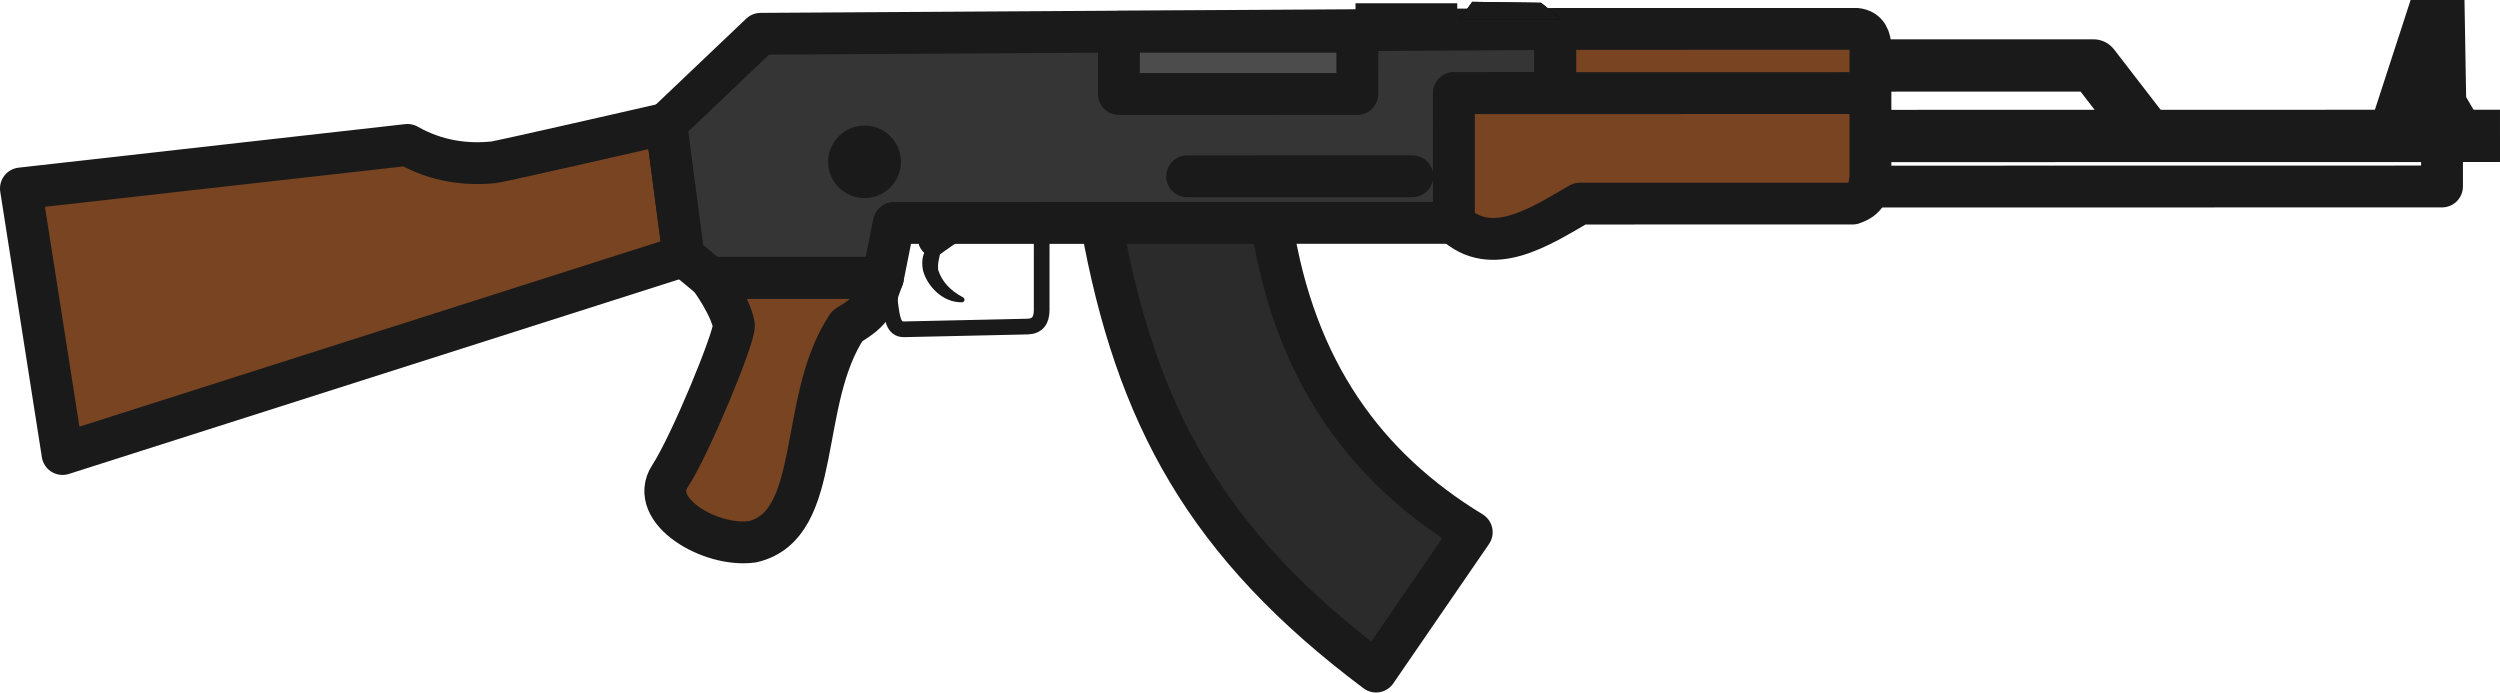
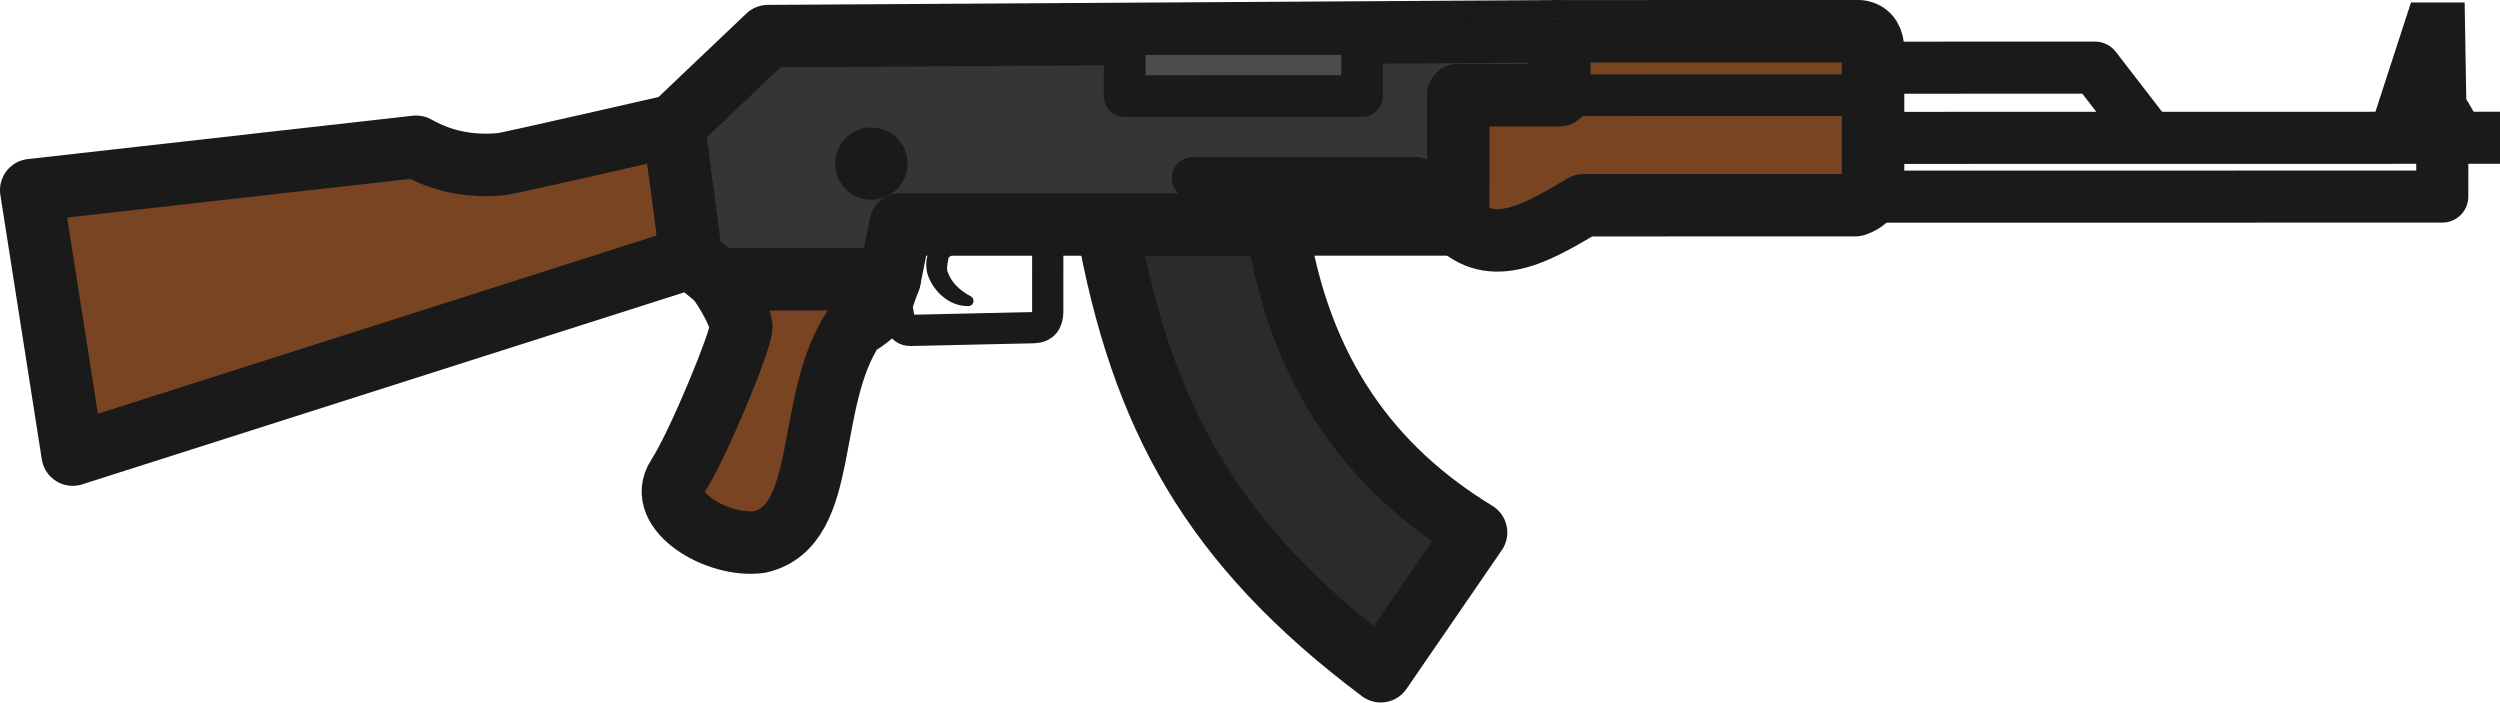
- <svg xmlns="http://www.w3.org/2000/svg" width="478.124" height="132.434" viewBox="0 0 126.504 35.04" version="1.1" id="svg8" xml:space="preserve">
+ <svg xmlns="http://www.w3.org/2000/svg" width="480.124" height="134.907" viewBox="0 0 127.033 35.694" version="1.1" id="svg8" xml:space="preserve">
  <defs id="defs2" />
-   <path id="path858" d="m 64.347,11.281 c 1.156,7.533 4.791,12.4 10.126,15.65 l -4.843,7.051 C 61.031,27.539 57.477,21.024 55.729,11.282 Z" style="fill:#2b2b2b;fill-opacity:1;stroke:#1a1a1a;stroke-width:2.117;stroke-linecap:butt;stroke-linejoin:round;stroke-miterlimit:4;stroke-dasharray:none;stroke-opacity:1" />
-   <path id="path860" d="m 33.902,24.093 c 1.047,-1.601 3.234,-6.936 3.237,-7.624 -0.17,-0.994 -1.213,-2.411 -1.213,-2.411 l 8.748,-0.002 c -0.495,1.315 -0.394,1.595 -1.799,2.436 -2.549,3.801 -1.193,10.091 -4.806,10.923 -2.128,0.293 -5.304,-1.583 -4.167,-3.322 z" style="fill:#784421;fill-opacity:1;stroke:#1a1a1a;stroke-width:2.117;stroke-linecap:butt;stroke-linejoin:round;stroke-miterlimit:4;stroke-dasharray:none;stroke-opacity:1" />
-   <path id="path862" d="m 45.037,15.292 c 0.106,0.82 0.166,1.383 0.711,1.371 l 6.251,-0.138 c 0.512,-0.018 0.708,-0.33 0.711,-0.823 l 6.66e-4,-3.976 -7.672,0.001 z" style="fill:none;stroke:#1a1a1a;stroke-width:0.794;stroke-linecap:butt;stroke-linejoin:round;stroke-miterlimit:4;stroke-dasharray:none;stroke-opacity:1" />
-   <path id="path864" d="m 46.689,11.883 2.07,0.001 c -0.474,0.32 -0.95,0.64 -1.31,0.908 0,0 -0.189,0.648 -0.087,0.949 0.207,0.61 0.639,1.063 1.311,1.424 -0.926,0.017 -1.652,-0.797 -1.84,-1.515 -0.114,-0.598 0.099,-0.878 0.099,-0.878 -0.463,-0.416 -0.317,-0.641 -0.243,-0.888 z" style="fill:#1a1a1a;fill-opacity:1;stroke:#1a1a1a;stroke-width:0.265px;stroke-linecap:round;stroke-linejoin:round;stroke-opacity:1" />
-   <path id="path866" d="m 33.709,6.256 c 0,0 -8.372,1.92 -8.727,1.956 -1.349,0.138 -2.869,-0.03 -4.363,-0.879 L 1.058,9.536 3.164,22.974 34.59,12.951 Z" style="fill:#784421;fill-opacity:1;stroke:#1a1a1a;stroke-width:2.117;stroke-linecap:butt;stroke-linejoin:round;stroke-miterlimit:4;stroke-dasharray:none;stroke-opacity:1" />
-   <path id="path868" d="M 35.926,14.058 34.59,12.951 33.709,6.256 38.49,1.71 78.701,1.465 l -5.44e-4,3.248 -5.13,8.54e-4 -0.001,6.565 -8.458,0.001 -19.881,0.003 -0.555,2.773 z" style="fill:#353535;fill-opacity:1;stroke:#1a1a1a;stroke-width:2.117;stroke-linecap:butt;stroke-linejoin:round;stroke-miterlimit:4;stroke-dasharray:none;stroke-opacity:1" />
-   <path id="path870" d="m 73.57,4.714 -0.001,6.565 c 1.911,1.798 4.326,0.212 6.379,-0.977 l 13.797,-0.002 c 0.686,-0.236 0.841,-0.626 0.902,-1.348 l 8.63e-4,-6.557 c -0.01,-0.431 -0.15,-0.873 -0.711,-0.933 l -15.235,0.002 -5.43e-4,3.248 z" style="fill:#784421;fill-opacity:1;stroke:#1a1a1a;stroke-width:2.117;stroke-linecap:butt;stroke-linejoin:round;stroke-miterlimit:4;stroke-dasharray:none;stroke-opacity:1" />
-   <path id="path872" d="m 95.01,6.881 31.494,-0.005" style="fill:none;stroke:#1a1a1a;stroke-width:2.646;stroke-linecap:butt;stroke-linejoin:miter;stroke-miterlimit:4;stroke-dasharray:none;stroke-opacity:1" />
-   <path id="path874" d="m 122.077,0.133 2.5,-4.167e-4 0.082,4.815 0.584,1.002 -5.178,0.366 z" style="fill:#1a1a1a;fill-opacity:1;stroke:#1a1a1a;stroke-width:0.265px;stroke-linecap:butt;stroke-linejoin:miter;stroke-opacity:1" />
-   <path style="fill:none;stroke:#1a1a1a;stroke-width:2.646;stroke-linecap:butt;stroke-linejoin:round;stroke-miterlimit:4;stroke-dasharray:none;stroke-opacity:1" d="m 95.01,3.314 10.92,-0.002 2.813,3.645" id="path876" />
-   <path id="path880" d="m 94.645,9.441 28.925,-0.005 3.1e-4,-1.875" style="fill:none;stroke:#1a1a1a;stroke-width:2.117;stroke-linecap:butt;stroke-linejoin:round;stroke-miterlimit:4;stroke-dasharray:none;stroke-opacity:1" />
-   <path id="path882" d="m 78.7,4.713 15.981,-0.003" style="fill:none;stroke:#1a1a1a;stroke-width:2.117;stroke-linecap:butt;stroke-linejoin:miter;stroke-miterlimit:4;stroke-dasharray:none;stroke-opacity:1" />
-   <path id="path884" d="m 60.072,8.921 11.397,-0.002" style="fill:none;stroke:#1a1a1a;stroke-width:2.117;stroke-linecap:round;stroke-linejoin:miter;stroke-miterlimit:4;stroke-dasharray:none;stroke-opacity:1" />
-   <path id="path888" d="m 73.861,0.972 0.637,-0.88 3.481,0.048 c 0,0 1.054,0.831 0.956,0.831 z" style="fill:#000000;stroke:none;stroke-width:0.265px;stroke-linecap:butt;stroke-linejoin:miter;stroke-opacity:1" />
-   <path id="path892" d="m 73.861,0.972 0.637,-0.88 3.481,0.048 c 0,0 1.054,0.831 0.956,0.831 z" style="fill:#1a1a1a;fill-opacity:1;stroke:none;stroke-width:0.265px;stroke-linecap:butt;stroke-linejoin:miter;stroke-opacity:1" />
-   <rect transform="matrix(1,-1.6638816e-4,-1.6745281e-4,1,0,0)" y="0.177" x="68.591" height="0.806" width="5.148" id="rect894" style="opacity:0.999;fill:#1a1a1a;fill-opacity:1;stroke:none;stroke-width:2.117;stroke-linecap:round;stroke-linejoin:round;stroke-miterlimit:4;stroke-dasharray:none;paint-order:stroke fill markers" />
-   <path id="path896" d="m 68.683,1.605 -5.27e-4,3.15 -12.065,0.002 5.28e-4,-3.15 z" style="fill:#4c4c4c;fill-opacity:1;stroke:#1a1a1a;stroke-width:2.117;stroke-linecap:butt;stroke-linejoin:round;stroke-miterlimit:4;stroke-dasharray:none;stroke-opacity:1" />
-   <ellipse transform="matrix(1,-1.6638816e-4,-1.6745281e-4,1,0,0)" cy="8.195" cx="43.749" id="path966" style="opacity:0.999;fill:#1a1a1a;fill-opacity:1;stroke:none;stroke-width:1.058;stroke-linecap:round;stroke-linejoin:round;stroke-miterlimit:4;stroke-dasharray:none;stroke-opacity:1;paint-order:normal" rx="1.841" ry="1.835" />
+   <path id="path858" d="m 64.877,11.406 c 1.156,7.533 4.791,12.4 10.126,15.65 l -4.843,7.051 C 61.56,27.664 58.006,21.15 56.258,11.408 Z" style="fill:#2b2b2b;fill-opacity:1;stroke:#1a1a1a;stroke-width:3.175;stroke-linecap:butt;stroke-linejoin:round;stroke-miterlimit:4;stroke-dasharray:none;stroke-opacity:1" />
+   <path id="path860" d="m 34.431,24.218 c 1.047,-1.601 3.234,-6.936 3.237,-7.624 -0.17,-0.994 -1.213,-2.411 -1.213,-2.411 l 8.748,-0.002 c -0.495,1.315 -0.394,1.595 -1.799,2.436 -2.549,3.801 -1.193,10.091 -4.806,10.923 -2.128,0.293 -5.304,-1.583 -4.167,-3.322 z" style="fill:#784421;fill-opacity:1;stroke:#1a1a1a;stroke-width:3.175;stroke-linecap:butt;stroke-linejoin:round;stroke-miterlimit:4;stroke-dasharray:none;stroke-opacity:1" />
+   <path id="path862" d="m 45.566,15.417 c 0.106,0.82 0.166,1.383 0.711,1.371 l 6.251,-0.138 c 0.512,-0.018 0.708,-0.33 0.711,-0.823 l 6.66e-4,-3.976 -7.672,0.001 z" style="fill:none;stroke:#1a1a1a;stroke-width:1.587;stroke-linecap:butt;stroke-linejoin:round;stroke-miterlimit:4;stroke-dasharray:none;stroke-opacity:1" />
+   <path id="path864" d="m 47.218,12.008 2.07,0.001 c -0.474,0.32 -0.95,0.64 -1.31,0.908 0,0 -0.189,0.648 -0.087,0.949 0.207,0.61 0.639,1.063 1.311,1.424 -0.926,0.017 -1.652,-0.797 -1.84,-1.515 -0.114,-0.598 0.099,-0.878 0.099,-0.878 -0.463,-0.416 -0.317,-0.641 -0.243,-0.888 z" style="fill:#1a1a1a;fill-opacity:1;stroke:#1a1a1a;stroke-width:0.529;stroke-linecap:round;stroke-linejoin:round;stroke-dasharray:none;stroke-opacity:1" />
+   <path id="path866" d="m 34.238,6.381 c 0,0 -8.372,1.92 -8.727,1.956 -1.349,0.138 -2.869,-0.03 -4.363,-0.879 L 1.587,9.661 3.693,23.099 35.12,13.076 Z" style="fill:#784421;fill-opacity:1;stroke:#1a1a1a;stroke-width:3.175;stroke-linecap:butt;stroke-linejoin:round;stroke-miterlimit:4;stroke-dasharray:none;stroke-opacity:1" />
+   <path id="path868" d="m 36.455,14.184 -1.335,-1.107 -0.881,-6.695 4.781,-4.546 40.211,-0.246 -5.44e-4,3.248 -5.13,8.54e-4 -0.001,6.565 -8.458,0.001 -19.881,0.003 -0.555,2.773 z" style="fill:#353535;fill-opacity:1;stroke:#1a1a1a;stroke-width:3.175;stroke-linecap:butt;stroke-linejoin:round;stroke-miterlimit:4;stroke-dasharray:none;stroke-opacity:1" />
+   <path id="path870" d="m 74.099,4.839 -0.001,6.565 c 1.911,1.798 4.326,0.212 6.379,-0.977 l 13.797,-0.002 c 0.686,-0.236 0.841,-0.626 0.902,-1.348 l 8.63e-4,-6.557 C 95.165,2.09 95.025,1.647 94.465,1.587 L 79.229,1.59 79.229,4.838 Z" style="fill:#784421;fill-opacity:1;stroke:#1a1a1a;stroke-width:3.175;stroke-linecap:butt;stroke-linejoin:round;stroke-miterlimit:4;stroke-dasharray:none;stroke-opacity:1" />
+   <path id="path872" d="m 95.539,7.006 31.494,-0.005" style="fill:none;stroke:#1a1a1a;stroke-width:2.646;stroke-linecap:butt;stroke-linejoin:miter;stroke-miterlimit:4;stroke-dasharray:none;stroke-opacity:1" />
+   <path id="path874" d="m 122.606,0.258 2.5,-4.167e-4 0.082,4.815 0.584,1.002 -5.178,0.366 z" style="fill:#1a1a1a;fill-opacity:1;stroke:#1a1a1a;stroke-width:0.265px;stroke-linecap:butt;stroke-linejoin:miter;stroke-opacity:1" />
+   <path style="fill:none;stroke:#1a1a1a;stroke-width:2.646;stroke-linecap:butt;stroke-linejoin:round;stroke-miterlimit:4;stroke-dasharray:none;stroke-opacity:1" d="m 95.54,3.439 10.92,-0.002 2.813,3.645" id="path876" />
+   <path id="path880" d="m 95.175,9.993 28.925,-0.005 3.1e-4,-1.875" style="fill:none;stroke:#1a1a1a;stroke-width:2.646;stroke-linecap:butt;stroke-linejoin:round;stroke-miterlimit:4;stroke-dasharray:none;stroke-opacity:1" />
+   <path id="path882" d="m 79.229,4.838 15.981,-0.003" style="fill:none;stroke:#1a1a1a;stroke-width:2.117;stroke-linecap:butt;stroke-linejoin:miter;stroke-miterlimit:4;stroke-dasharray:none;stroke-opacity:1" />
+   <path id="path884" d="m 60.601,9.047 11.397,-0.002" style="fill:none;stroke:#1a1a1a;stroke-width:2.117;stroke-linecap:round;stroke-linejoin:miter;stroke-miterlimit:4;stroke-dasharray:none;stroke-opacity:1" />
+   <path id="path888" d="m 74.39,1.097 0.637,-0.88 3.481,0.048 c 0,0 1.054,0.831 0.956,0.831 z" style="fill:#000000;stroke:none;stroke-width:0.265px;stroke-linecap:butt;stroke-linejoin:miter;stroke-opacity:1" />
+   <path id="path892" d="m 74.39,1.097 0.637,-0.88 3.481,0.048 c 0,0 1.054,0.831 0.956,0.831 z" style="fill:#1a1a1a;fill-opacity:1;stroke:none;stroke-width:0.265px;stroke-linecap:butt;stroke-linejoin:miter;stroke-opacity:1" />
+   <rect transform="matrix(1,-1.6638816e-4,-1.6745281e-4,1,0,0)" y="0.303" x="69.12" height="0.806" width="5.148" id="rect894" style="opacity:0.999;fill:#1a1a1a;fill-opacity:1;stroke:none;stroke-width:2.117;stroke-linecap:round;stroke-linejoin:round;stroke-miterlimit:4;stroke-dasharray:none;paint-order:stroke fill markers" />
+   <path id="path896" d="m 69.212,1.73 -5.27e-4,3.15 -12.065,0.002 5.28e-4,-3.15 z" style="fill:#4c4c4c;fill-opacity:1;stroke:#1a1a1a;stroke-width:2.117;stroke-linecap:butt;stroke-linejoin:round;stroke-miterlimit:4;stroke-dasharray:none;stroke-opacity:1" />
+   <ellipse transform="matrix(1,-1.6638816e-4,-1.6745281e-4,1,0,0)" cy="8.321" cx="44.278" id="path966" style="opacity:0.999;fill:#1a1a1a;fill-opacity:1;stroke:none;stroke-width:1.058;stroke-linecap:round;stroke-linejoin:round;stroke-miterlimit:4;stroke-dasharray:none;stroke-opacity:1;paint-order:normal" rx="1.841" ry="1.835" />
</svg>
